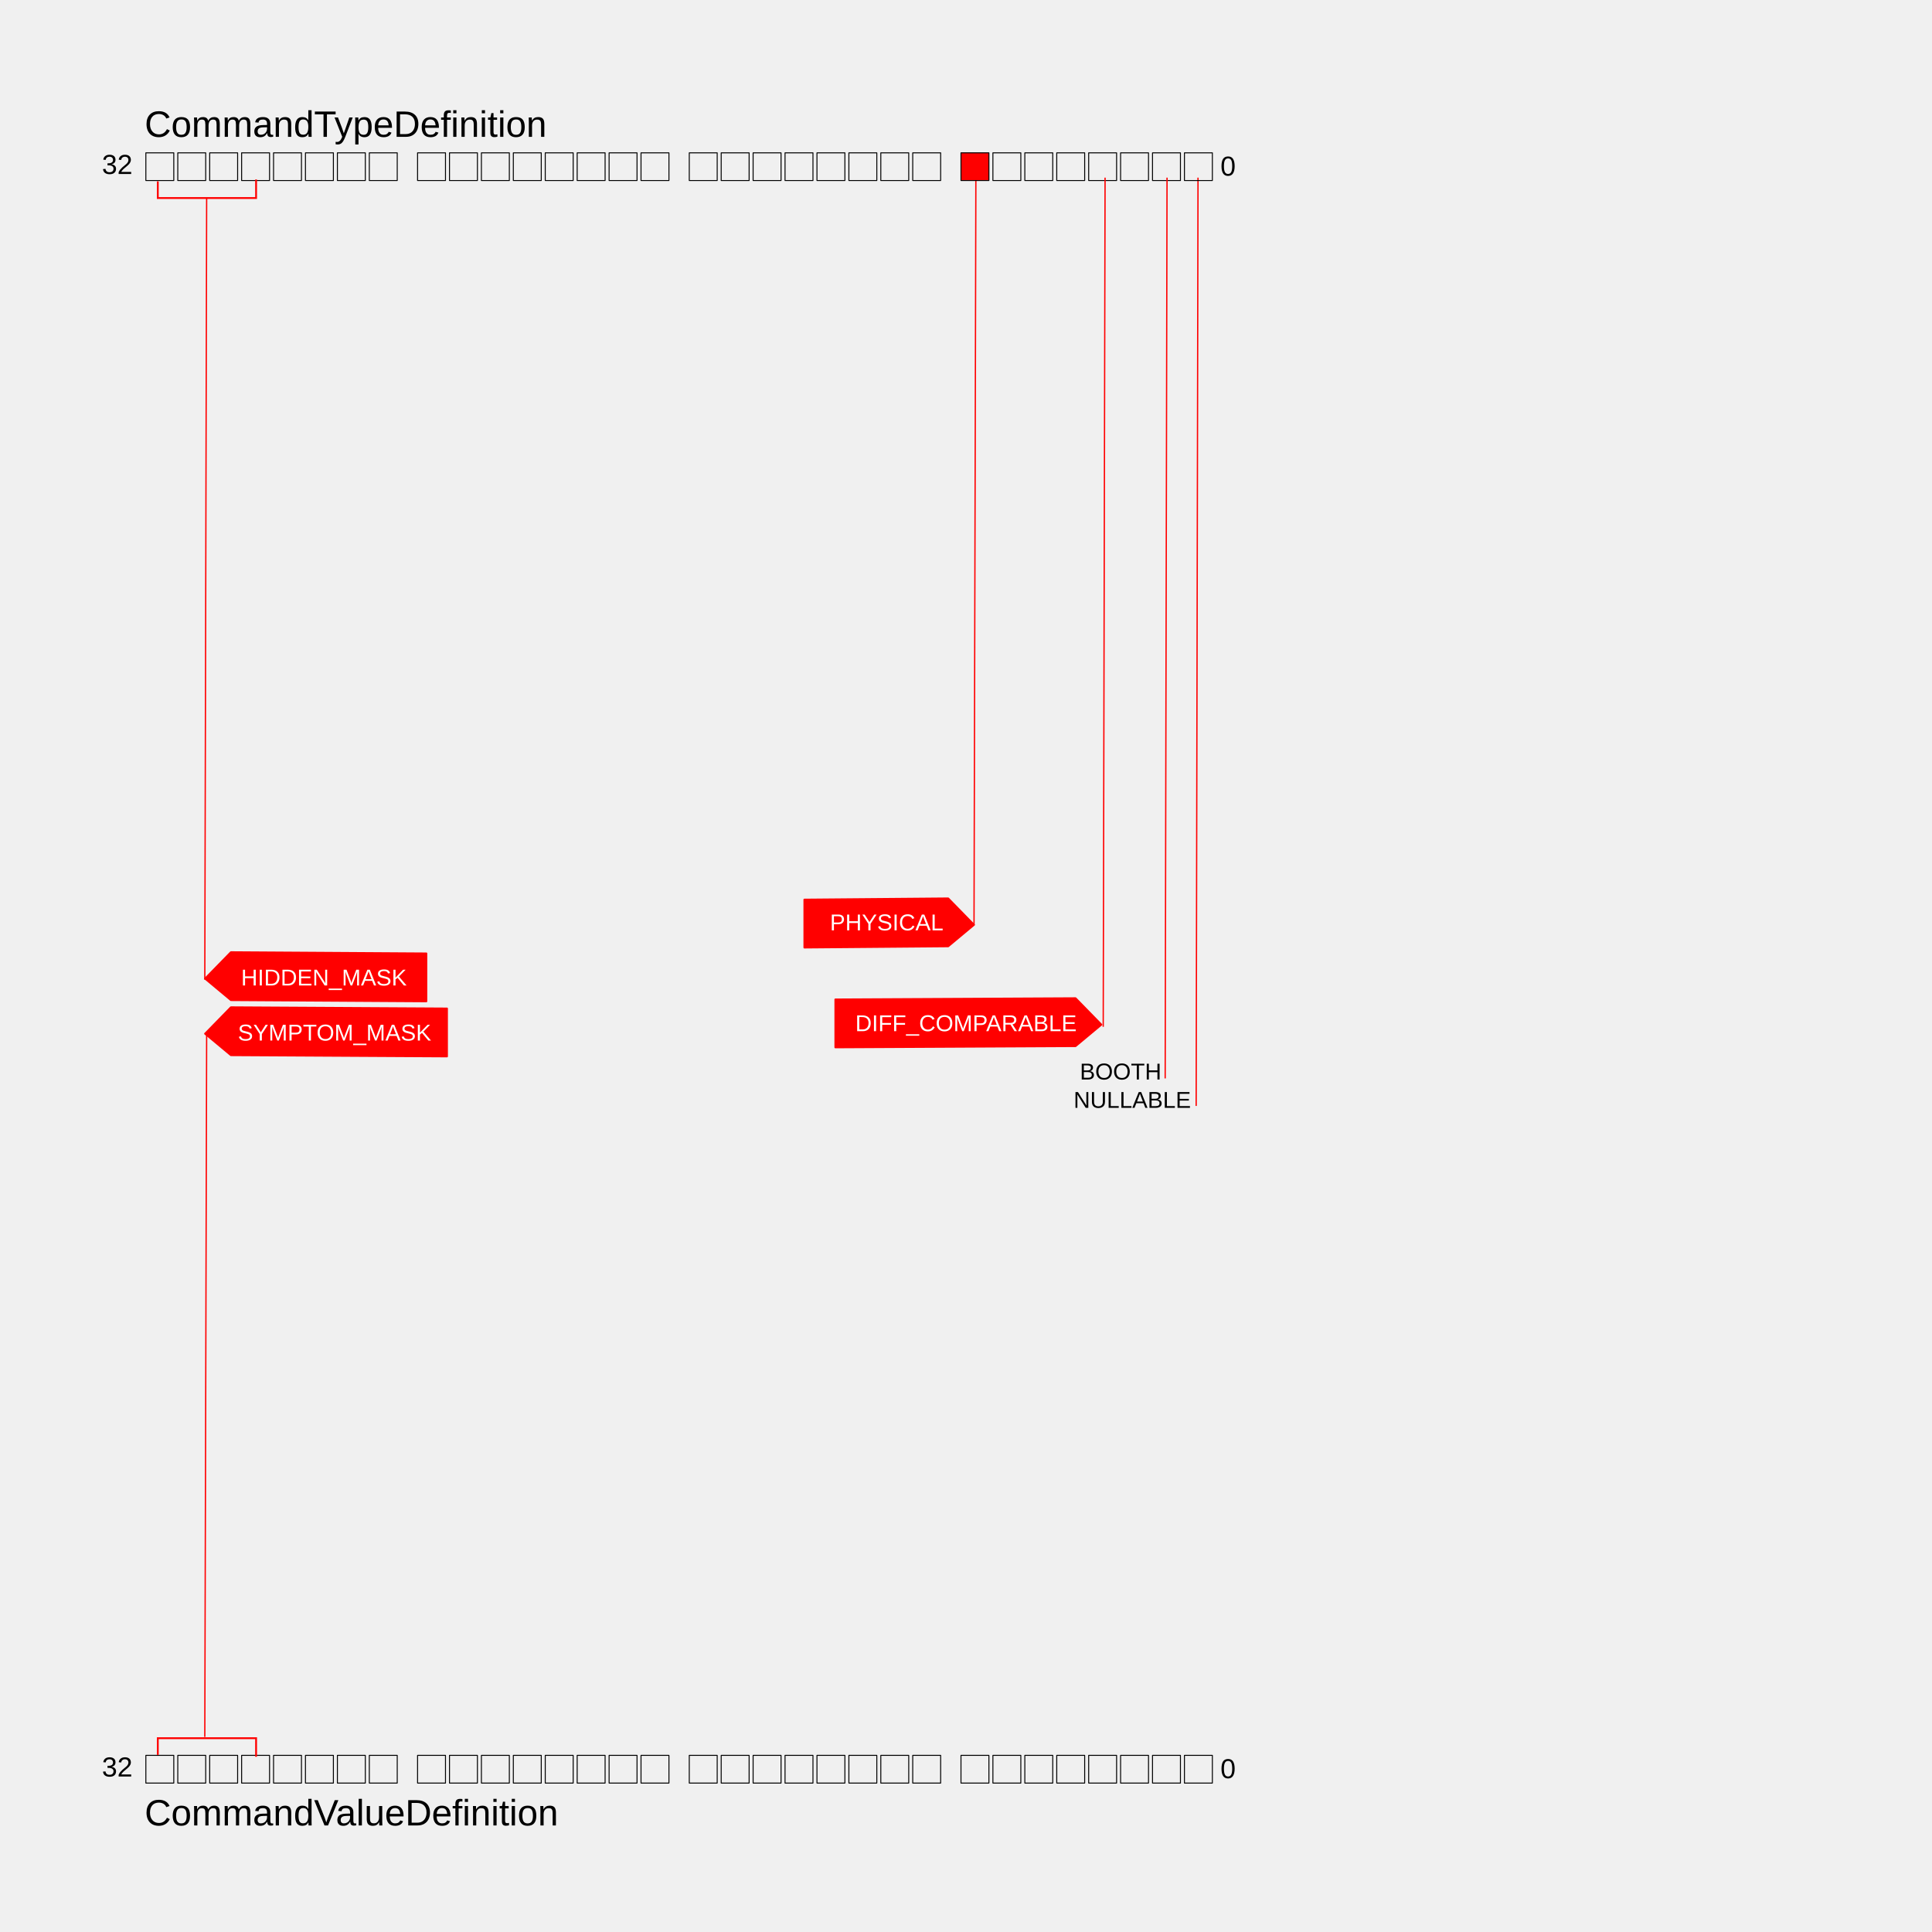
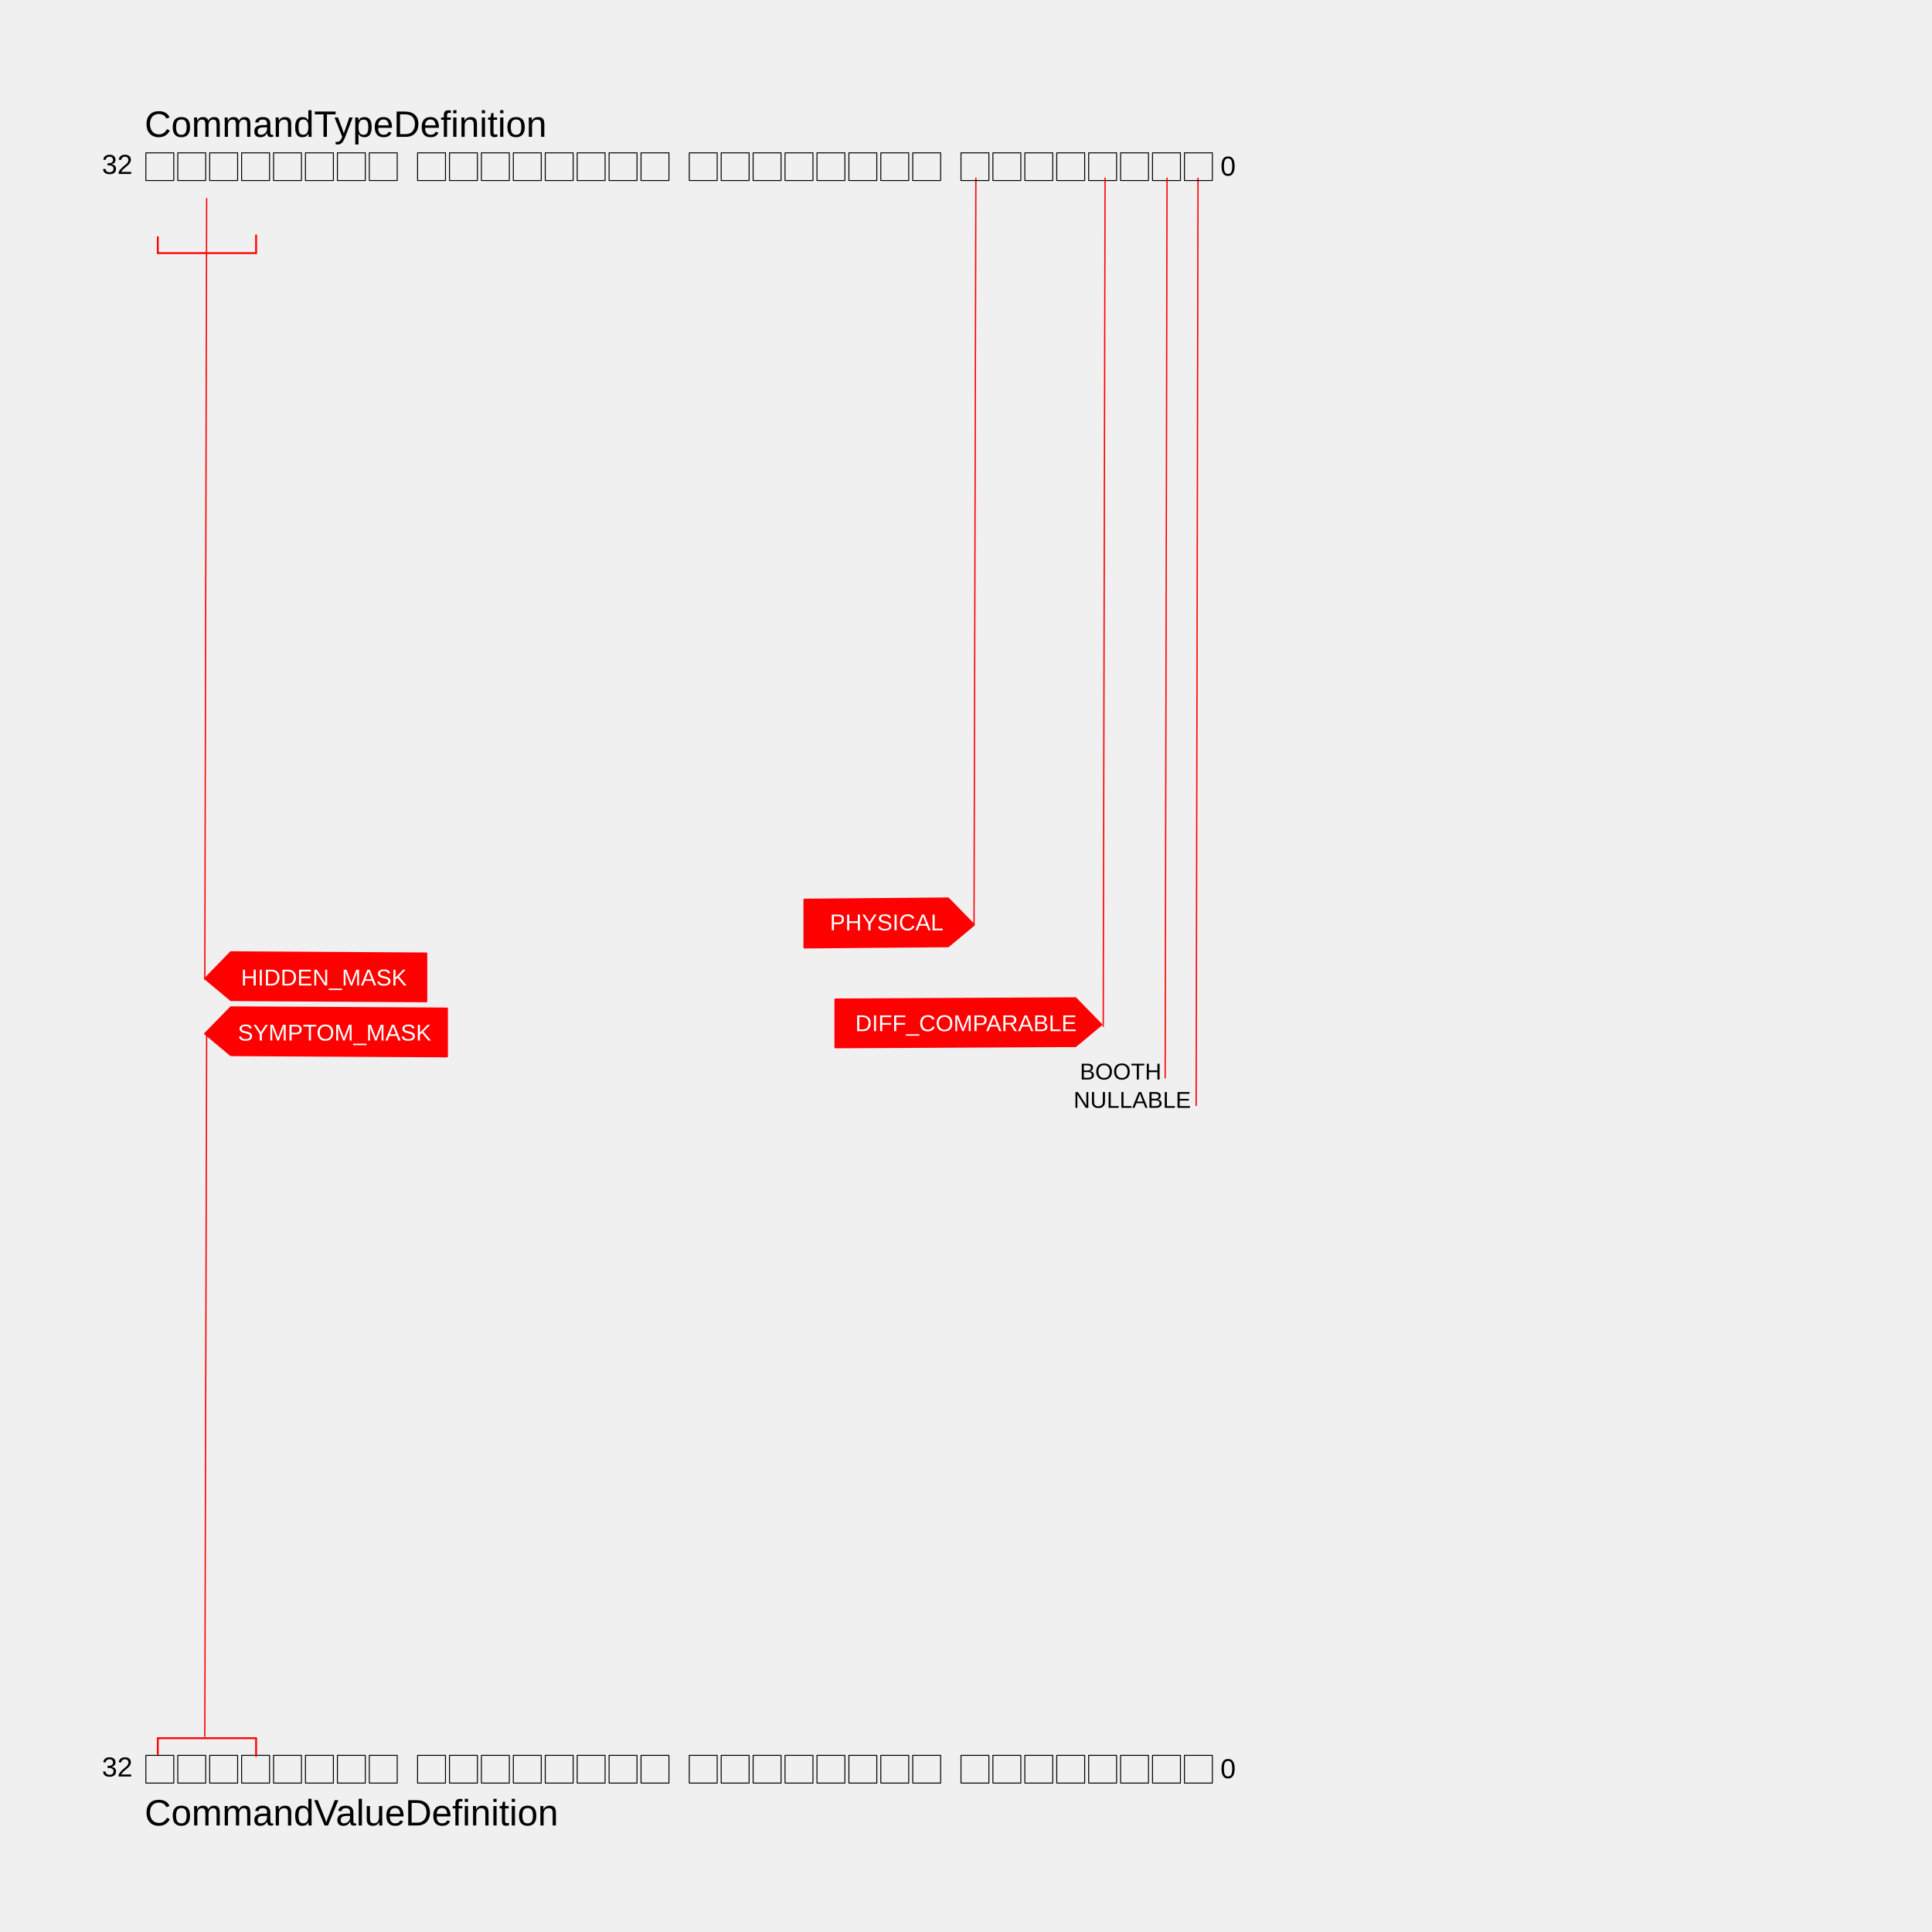
<svg xmlns="http://www.w3.org/2000/svg" width="297mm" height="297mm" viewBox="0 0 1052.362 1052.362" id="svg2" version="1.1">
  <defs id="defs4" />
  <g id="layer1">
    <path id="path8559" d="m 516.486,489.348 -78.348,0.67 v 26.116 l 78.348,-0.67 14.062,-11.719 z" style="opacity:1;fill:#ff0000;fill-opacity:1;stroke:#ff0000;stroke-width:0.999;stroke-linecap:round;stroke-linejoin:round;stroke-miterlimit:4;stroke-dasharray:none;stroke-dashoffset:0;stroke-opacity:1" />
    <path id="path4868" d="m 125.759,548.657 117.723,0.67 v 26.116 l -117.723,-0.67 -14.062,-11.719 z" style="opacity:1;fill:#ff0000;fill-opacity:1;stroke:#ff0000;stroke-width:0.999;stroke-linecap:round;stroke-linejoin:round;stroke-miterlimit:4;stroke-dasharray:none;stroke-dashoffset:0;stroke-opacity:1" />
    <path style="opacity:1;fill:#ff0000;fill-opacity:1;stroke:#ff0000;stroke-width:0.999;stroke-linecap:round;stroke-linejoin:round;stroke-miterlimit:4;stroke-dasharray:none;stroke-dashoffset:0;stroke-opacity:1" d="m 125.759,518.657 106.473,0.67 v 26.116 l -106.473,-0.67 -14.062,-11.719 z" id="rect4735" />
    <path style="fill:none;fill-rule:evenodd;stroke:#ff0000;stroke-width:0.7;stroke-linecap:butt;stroke-linejoin:miter;stroke-miterlimit:4;stroke-dasharray:none;stroke-opacity:1" d="M 652.559,96.758 651.548,602.408" id="path4226" />
    <text xml:space="preserve" style="font-style:normal;font-variant:normal;font-weight:normal;font-stretch:normal;font-size:12.5px;line-height:0%;font-family:Arial;-inkscape-font-specification:'Arial, Normal';font-variant-ligatures:normal;font-variant-caps:normal;font-variant-numeric:normal;font-feature-settings:normal;text-align:start;letter-spacing:0px;word-spacing:0px;writing-mode:lr-tb;text-anchor:start;fill:#000000;fill-opacity:1;stroke:none;stroke-width:1px;stroke-linecap:butt;stroke-linejoin:miter;stroke-opacity:1" x="584.787" y="603.436" id="text4228">
      <tspan id="tspan4230" x="584.787" y="603.436" style="font-style:normal;font-variant:normal;font-weight:normal;font-stretch:normal;font-size:12.5px;line-height:1.25;font-family:Arial;-inkscape-font-specification:'Arial, Normal';font-variant-ligatures:normal;font-variant-caps:normal;font-variant-numeric:normal;font-feature-settings:normal;text-align:start;writing-mode:lr-tb;text-anchor:start">NULLABLE</tspan>
    </text>
    <path id="path4232" d="M 531.559,96.758 530.548,503.746" style="fill:none;fill-rule:evenodd;stroke:#ff0000;stroke-width:0.7;stroke-linecap:butt;stroke-linejoin:miter;stroke-miterlimit:4;stroke-dasharray:none;stroke-opacity:1" />
    <text xml:space="preserve" style="font-style:normal;font-variant:normal;font-weight:normal;font-stretch:normal;font-size:12.5px;line-height:0%;font-family:Arial;-inkscape-font-specification:'Arial, Normal';font-variant-ligatures:normal;font-variant-caps:normal;font-variant-numeric:normal;font-feature-settings:normal;text-align:start;letter-spacing:0px;word-spacing:0px;writing-mode:lr-tb;text-anchor:start;fill:#000000;fill-opacity:1;stroke:none;stroke-width:1px;stroke-linecap:butt;stroke-linejoin:miter;stroke-opacity:1" x="588.192" y="587.996" id="text4234">
      <tspan id="tspan4236" x="588.192" y="587.996" style="font-style:normal;font-variant:normal;font-weight:normal;font-stretch:normal;font-size:12.5px;line-height:1.25;font-family:Arial;-inkscape-font-specification:'Arial, Normal';font-variant-ligatures:normal;font-variant-caps:normal;font-variant-numeric:normal;font-feature-settings:normal;text-align:start;writing-mode:lr-tb;text-anchor:start">BOOTH</tspan>
    </text>
    <path style="fill:none;fill-rule:evenodd;stroke:#ff0000;stroke-width:0.7;stroke-linecap:butt;stroke-linejoin:miter;stroke-miterlimit:4;stroke-dasharray:none;stroke-opacity:1" d="m 112.564,107.87 -1.011,425.737" id="path4238" />
    <g id="hc">
      <rect y="83.239" x="79.449" height="15.093" width="15.209" id="rect4136" style="opacity:1;fill:none;fill-opacity:1;stroke:#000000;stroke-width:0.526;stroke-linecap:round;stroke-linejoin:round;stroke-miterlimit:4;stroke-dasharray:none;stroke-dashoffset:0;stroke-opacity:1" />
      <rect style="opacity:1;fill:none;fill-opacity:1;stroke:#000000;stroke-width:0.526;stroke-linecap:round;stroke-linejoin:round;stroke-miterlimit:4;stroke-dasharray:none;stroke-dashoffset:0;stroke-opacity:1" id="rect4138" width="15.209" height="15.093" x="96.837" y="83.239" />
      <rect y="83.239" x="114.225" height="15.093" width="15.209" id="rect4140" style="opacity:1;fill:none;fill-opacity:1;stroke:#000000;stroke-width:0.526;stroke-linecap:round;stroke-linejoin:round;stroke-miterlimit:4;stroke-dasharray:none;stroke-dashoffset:0;stroke-opacity:1" />
      <rect style="opacity:1;fill:none;fill-opacity:1;stroke:#000000;stroke-width:0.526;stroke-linecap:round;stroke-linejoin:round;stroke-miterlimit:4;stroke-dasharray:none;stroke-dashoffset:0;stroke-opacity:1" id="rect4142" width="15.209" height="15.093" x="131.613" y="83.239" />
      <rect y="83.239" x="149.001" height="15.093" width="15.209" id="rect4144" style="opacity:1;fill:none;fill-opacity:1;stroke:#000000;stroke-width:0.526;stroke-linecap:round;stroke-linejoin:round;stroke-miterlimit:4;stroke-dasharray:none;stroke-dashoffset:0;stroke-opacity:1" />
      <rect style="opacity:1;fill:none;fill-opacity:1;stroke:#000000;stroke-width:0.526;stroke-linecap:round;stroke-linejoin:round;stroke-miterlimit:4;stroke-dasharray:none;stroke-dashoffset:0;stroke-opacity:1" id="rect4146" width="15.209" height="15.093" x="166.389" y="83.239" />
      <rect y="83.239" x="183.777" height="15.093" width="15.209" id="rect4148" style="opacity:1;fill:none;fill-opacity:1;stroke:#000000;stroke-width:0.526;stroke-linecap:round;stroke-linejoin:round;stroke-miterlimit:4;stroke-dasharray:none;stroke-dashoffset:0;stroke-opacity:1" />
      <rect style="opacity:1;fill:none;fill-opacity:1;stroke:#000000;stroke-width:0.526;stroke-linecap:round;stroke-linejoin:round;stroke-miterlimit:4;stroke-dasharray:none;stroke-dashoffset:0;stroke-opacity:1" id="rect4150" width="15.209" height="15.093" x="201.165" y="83.239" />
      <rect style="opacity:1;fill:none;fill-opacity:1;stroke:#000000;stroke-width:0.526;stroke-linecap:round;stroke-linejoin:round;stroke-miterlimit:4;stroke-dasharray:none;stroke-dashoffset:0;stroke-opacity:1" id="rect4156" width="15.209" height="15.093" x="227.449" y="83.239" />
      <rect y="83.239" x="244.837" height="15.093" width="15.209" id="rect4158" style="opacity:1;fill:none;fill-opacity:1;stroke:#000000;stroke-width:0.526;stroke-linecap:round;stroke-linejoin:round;stroke-miterlimit:4;stroke-dasharray:none;stroke-dashoffset:0;stroke-opacity:1" />
      <rect style="opacity:1;fill:none;fill-opacity:1;stroke:#000000;stroke-width:0.526;stroke-linecap:round;stroke-linejoin:round;stroke-miterlimit:4;stroke-dasharray:none;stroke-dashoffset:0;stroke-opacity:1" id="rect4160" width="15.209" height="15.093" x="262.225" y="83.239" />
      <rect y="83.239" x="279.613" height="15.093" width="15.209" id="rect4162" style="opacity:1;fill:none;fill-opacity:1;stroke:#000000;stroke-width:0.526;stroke-linecap:round;stroke-linejoin:round;stroke-miterlimit:4;stroke-dasharray:none;stroke-dashoffset:0;stroke-opacity:1" />
      <rect style="opacity:1;fill:none;fill-opacity:1;stroke:#000000;stroke-width:0.526;stroke-linecap:round;stroke-linejoin:round;stroke-miterlimit:4;stroke-dasharray:none;stroke-dashoffset:0;stroke-opacity:1" id="rect4164" width="15.209" height="15.093" x="297.001" y="83.239" />
      <rect y="83.239" x="314.389" height="15.093" width="15.209" id="rect4166" style="opacity:1;fill:none;fill-opacity:1;stroke:#000000;stroke-width:0.526;stroke-linecap:round;stroke-linejoin:round;stroke-miterlimit:4;stroke-dasharray:none;stroke-dashoffset:0;stroke-opacity:1" />
      <rect style="opacity:1;fill:none;fill-opacity:1;stroke:#000000;stroke-width:0.526;stroke-linecap:round;stroke-linejoin:round;stroke-miterlimit:4;stroke-dasharray:none;stroke-dashoffset:0;stroke-opacity:1" id="rect4168" width="15.209" height="15.093" x="331.777" y="83.239" />
      <rect y="83.239" x="349.165" height="15.093" width="15.209" id="rect4170" style="opacity:1;fill:none;fill-opacity:1;stroke:#000000;stroke-width:0.526;stroke-linecap:round;stroke-linejoin:round;stroke-miterlimit:4;stroke-dasharray:none;stroke-dashoffset:0;stroke-opacity:1" />
      <rect y="83.239" x="375.449" height="15.093" width="15.209" id="rect4172" style="opacity:1;fill:none;fill-opacity:1;stroke:#000000;stroke-width:0.526;stroke-linecap:round;stroke-linejoin:round;stroke-miterlimit:4;stroke-dasharray:none;stroke-dashoffset:0;stroke-opacity:1" />
      <rect style="opacity:1;fill:none;fill-opacity:1;stroke:#000000;stroke-width:0.526;stroke-linecap:round;stroke-linejoin:round;stroke-miterlimit:4;stroke-dasharray:none;stroke-dashoffset:0;stroke-opacity:1" id="rect4174" width="15.209" height="15.093" x="392.837" y="83.239" />
      <rect y="83.239" x="410.225" height="15.093" width="15.209" id="rect4176" style="opacity:1;fill:none;fill-opacity:1;stroke:#000000;stroke-width:0.526;stroke-linecap:round;stroke-linejoin:round;stroke-miterlimit:4;stroke-dasharray:none;stroke-dashoffset:0;stroke-opacity:1" />
      <rect style="opacity:1;fill:none;fill-opacity:1;stroke:#000000;stroke-width:0.526;stroke-linecap:round;stroke-linejoin:round;stroke-miterlimit:4;stroke-dasharray:none;stroke-dashoffset:0;stroke-opacity:1" id="rect4178" width="15.209" height="15.093" x="427.613" y="83.239" />
      <rect y="83.239" x="445.001" height="15.093" width="15.209" id="rect4180" style="opacity:1;fill:none;fill-opacity:1;stroke:#000000;stroke-width:0.526;stroke-linecap:round;stroke-linejoin:round;stroke-miterlimit:4;stroke-dasharray:none;stroke-dashoffset:0;stroke-opacity:1" />
      <rect style="opacity:1;fill:none;fill-opacity:1;stroke:#000000;stroke-width:0.526;stroke-linecap:round;stroke-linejoin:round;stroke-miterlimit:4;stroke-dasharray:none;stroke-dashoffset:0;stroke-opacity:1" id="rect4182" width="15.209" height="15.093" x="462.389" y="83.239" />
      <rect y="83.239" x="479.777" height="15.093" width="15.209" id="rect4184" style="opacity:1;fill:none;fill-opacity:1;stroke:#000000;stroke-width:0.526;stroke-linecap:round;stroke-linejoin:round;stroke-miterlimit:4;stroke-dasharray:none;stroke-dashoffset:0;stroke-opacity:1" />
      <rect style="opacity:1;fill:none;fill-opacity:1;stroke:#000000;stroke-width:0.526;stroke-linecap:round;stroke-linejoin:round;stroke-miterlimit:4;stroke-dasharray:none;stroke-dashoffset:0;stroke-opacity:1" id="rect4186" width="15.209" height="15.093" x="497.165" y="83.239" />
-       <rect style="opacity:1;fill:#fe0000;fill-opacity:1;stroke:#000000;stroke-width:0.526;stroke-linecap:round;stroke-linejoin:round;stroke-miterlimit:4;stroke-dasharray:none;stroke-dashoffset:0;stroke-opacity:1" id="rect4188" width="15.209" height="15.093" x="523.449" y="83.239" />
+       <rect style="opacity:1;fill:none;fill-opacity:1;stroke:#000000;stroke-width:0.526;stroke-linecap:round;stroke-linejoin:round;stroke-miterlimit:4;stroke-dasharray:none;stroke-dashoffset:0;stroke-opacity:1" id="rect4188" width="15.209" height="15.093" x="523.449" y="83.239" />
      <rect y="83.239" x="540.837" height="15.093" width="15.209" id="rect4190" style="opacity:1;fill:none;fill-opacity:1;stroke:#000000;stroke-width:0.526;stroke-linecap:round;stroke-linejoin:round;stroke-miterlimit:4;stroke-dasharray:none;stroke-dashoffset:0;stroke-opacity:1" />
      <rect style="opacity:1;fill:none;fill-opacity:1;stroke:#000000;stroke-width:0.526;stroke-linecap:round;stroke-linejoin:round;stroke-miterlimit:4;stroke-dasharray:none;stroke-dashoffset:0;stroke-opacity:1" id="rect4192" width="15.209" height="15.093" x="558.225" y="83.239" />
      <rect y="83.239" x="575.613" height="15.093" width="15.209" id="rect4194" style="opacity:1;fill:none;fill-opacity:1;stroke:#000000;stroke-width:0.526;stroke-linecap:round;stroke-linejoin:round;stroke-miterlimit:4;stroke-dasharray:none;stroke-dashoffset:0;stroke-opacity:1" />
      <rect style="opacity:1;fill:none;fill-opacity:1;stroke:#000000;stroke-width:0.526;stroke-linecap:round;stroke-linejoin:round;stroke-miterlimit:4;stroke-dasharray:none;stroke-dashoffset:0;stroke-opacity:1" id="rect4196" width="15.209" height="15.093" x="593.001" y="83.239" />
      <rect y="83.239" x="610.389" height="15.093" width="15.209" id="rect4198" style="opacity:1;fill:none;fill-opacity:1;stroke:#000000;stroke-width:0.526;stroke-linecap:round;stroke-linejoin:round;stroke-miterlimit:4;stroke-dasharray:none;stroke-dashoffset:0;stroke-opacity:1" />
      <rect style="opacity:1;fill:none;fill-opacity:1;stroke:#000000;stroke-width:0.526;stroke-linecap:round;stroke-linejoin:round;stroke-miterlimit:4;stroke-dasharray:none;stroke-dashoffset:0;stroke-opacity:1" id="rect4200" width="15.209" height="15.093" x="627.777" y="83.239" />
      <rect y="83.239" x="645.165" height="15.093" width="15.209" id="rect4202" style="opacity:1;fill:none;fill-opacity:1;stroke:#000000;stroke-width:0.526;stroke-linecap:round;stroke-linejoin:round;stroke-miterlimit:4;stroke-dasharray:none;stroke-dashoffset:0;stroke-opacity:1" />
      <text id="text4204" y="55.342" x="51.518" style="font-style:normal;font-variant:normal;font-weight:normal;font-stretch:normal;line-height:0%;font-family:Signotek;-inkscape-font-specification:Signotek;text-align:start;letter-spacing:0px;word-spacing:0px;writing-mode:lr-tb;text-anchor:start;fill:#000000;fill-opacity:1;stroke:none;stroke-width:1px;stroke-linecap:butt;stroke-linejoin:miter;stroke-opacity:1" xml:space="preserve">
        <tspan style="font-size:40px;line-height:1.25" y="55.342" x="51.518" id="tspan4206"> </tspan>
      </text>
      <text id="text4208" y="62.413" x="189.909" style="font-style:normal;font-variant:normal;font-weight:normal;font-stretch:normal;line-height:0%;font-family:sans-serif;-inkscape-font-specification:'sans-serif, Normal';text-align:start;letter-spacing:0px;word-spacing:0px;writing-mode:lr-tb;text-anchor:start;fill:#000000;fill-opacity:1;stroke:none;stroke-width:1px;stroke-linecap:butt;stroke-linejoin:miter;stroke-opacity:1" xml:space="preserve">
        <tspan style="font-size:40px;line-height:1.25" y="62.413" x="189.909" id="tspan4212"> </tspan>
      </text>
      <text id="text4214" y="74.535" x="78.792" style="font-style:normal;font-variant:normal;font-weight:normal;font-stretch:normal;line-height:0%;font-family:Arial;-inkscape-font-specification:'Arial, Normal';text-align:start;letter-spacing:0px;word-spacing:0px;writing-mode:lr-tb;text-anchor:start;fill:#000000;fill-opacity:1;stroke:none;stroke-width:1px;stroke-linecap:butt;stroke-linejoin:miter;stroke-opacity:1" xml:space="preserve">
        <tspan style="font-size:20px;line-height:1.25" y="74.535" x="78.792" id="tspan4216">CommandTypeDefinition</tspan>
      </text>
      <text id="text4218" y="95.687" x="664.762" style="font-style:normal;font-variant:normal;font-weight:normal;font-stretch:normal;line-height:0%;font-family:Arial;-inkscape-font-specification:'Arial, Normal';text-align:start;letter-spacing:0px;word-spacing:0px;writing-mode:lr-tb;text-anchor:start;fill:#000000;fill-opacity:1;stroke:none;stroke-width:1px;stroke-linecap:butt;stroke-linejoin:miter;stroke-opacity:1" xml:space="preserve">
        <tspan style="font-size:15px;line-height:1.25" y="95.687" x="664.762" id="tspan4220">0</tspan>
      </text>
      <text id="text4222" y="94.758" x="55.518" style="font-style:normal;font-variant:normal;font-weight:normal;font-stretch:normal;line-height:0%;font-family:Arial;-inkscape-font-specification:'Arial, Normal';text-align:start;letter-spacing:0px;word-spacing:0px;writing-mode:lr-tb;text-anchor:start;fill:#000000;fill-opacity:1;stroke:none;stroke-width:1px;stroke-linecap:butt;stroke-linejoin:miter;stroke-opacity:1" xml:space="preserve">
        <tspan style="font-size:15px;line-height:1.25" y="94.758" x="55.518" id="tspan4224">32</tspan>
      </text>
-       <path id="path4242" d="M 139.493,97.768 V 107.87 H 85.955 v -9.091" style="fill:none;fill-rule:evenodd;stroke:#ff0000;stroke-width:0.999;stroke-linecap:butt;stroke-linejoin:miter;stroke-miterlimit:4;stroke-dasharray:none;stroke-opacity:1" />
    </g>
+     <path style="fill:none;fill-rule:evenodd;stroke:#ff0000;stroke-width:0.999;stroke-linecap:butt;stroke-linejoin:miter;stroke-miterlimit:4;stroke-dasharray:none;stroke-opacity:1" d="m 139.493,127.768 v 10.102 H 85.955 v -9.091" id="path4242" />
    <text xml:space="preserve" style="font-style:normal;font-variant:normal;font-weight:normal;font-stretch:normal;font-size:12.5px;line-height:125%;font-family:Arial;-inkscape-font-specification:'Arial, Normal';font-variant-ligatures:normal;font-variant-caps:normal;font-variant-numeric:normal;font-feature-settings:normal;text-align:start;letter-spacing:0px;word-spacing:0px;writing-mode:lr-tb;text-anchor:start;fill:#fffff8;fill-opacity:1;stroke:none;stroke-width:0.938px;stroke-linecap:butt;stroke-linejoin:miter;stroke-opacity:1" x="131.298" y="536.789" id="text4561">
      <tspan id="tspan4559" x="131.298" y="536.789" style="font-style:normal;font-variant:normal;font-weight:normal;font-stretch:normal;font-size:12.5px;font-family:Arial;-inkscape-font-specification:'Arial, Normal';font-variant-ligatures:normal;font-variant-caps:normal;font-variant-numeric:normal;font-feature-settings:normal;text-align:start;writing-mode:lr-tb;text-anchor:start;fill:#fffff8;fill-opacity:1;stroke-width:0.938px">HIDDEN_MASK </tspan>
    </text>
    <text xml:space="preserve" style="font-style:normal;font-variant:normal;font-weight:normal;font-stretch:normal;font-size:12.5px;line-height:125%;font-family:Arial;-inkscape-font-specification:'Arial, Normal';font-variant-ligatures:normal;font-variant-caps:normal;font-variant-numeric:normal;font-feature-settings:normal;text-align:start;letter-spacing:0px;word-spacing:0px;writing-mode:lr-tb;text-anchor:start;fill:#ffffff;fill-opacity:1;stroke:none;stroke-width:0.938px;stroke-linecap:butt;stroke-linejoin:miter;stroke-opacity:1;" x="452.058" y="506.755" id="text4583">
      <tspan id="tspan4581" x="452.058" y="506.755" style="font-style:normal;font-variant:normal;font-weight:normal;font-stretch:normal;font-size:12.5px;font-family:Arial;-inkscape-font-specification:'Arial, Normal';font-variant-ligatures:normal;font-variant-caps:normal;font-variant-numeric:normal;font-feature-settings:normal;text-align:start;writing-mode:lr-tb;text-anchor:start;stroke-width:0.938px;fill:#ffffff;fill-opacity:1;">PHYSICAL</tspan>
    </text>
    <path id="path4585" d="M 635.684,96.758 634.673,587.408" style="fill:none;fill-rule:evenodd;stroke:#ff0000;stroke-width:0.7;stroke-linecap:butt;stroke-linejoin:miter;stroke-miterlimit:4;stroke-dasharray:none;stroke-opacity:1" />
    <path style="fill:none;fill-rule:evenodd;stroke:#ff0000;stroke-width:0.7;stroke-linecap:butt;stroke-linejoin:miter;stroke-miterlimit:4;stroke-dasharray:none;stroke-opacity:1" d="M 601.934,96.758 600.923,559.283" id="path4587" />
    <rect y="956.147" x="79.449" height="15.093" width="15.209" id="rect4641" style="opacity:1;fill:none;fill-opacity:1;stroke:#000000;stroke-width:0.526;stroke-linecap:round;stroke-linejoin:round;stroke-miterlimit:4;stroke-dasharray:none;stroke-dashoffset:0;stroke-opacity:1" />
    <rect style="opacity:1;fill:none;fill-opacity:1;stroke:#000000;stroke-width:0.526;stroke-linecap:round;stroke-linejoin:round;stroke-miterlimit:4;stroke-dasharray:none;stroke-dashoffset:0;stroke-opacity:1" id="rect4643" width="15.209" height="15.093" x="96.837" y="956.147" />
    <rect y="956.147" x="114.225" height="15.093" width="15.209" id="rect4645" style="opacity:1;fill:none;fill-opacity:1;stroke:#000000;stroke-width:0.526;stroke-linecap:round;stroke-linejoin:round;stroke-miterlimit:4;stroke-dasharray:none;stroke-dashoffset:0;stroke-opacity:1" />
    <rect style="opacity:1;fill:none;fill-opacity:1;stroke:#000000;stroke-width:0.526;stroke-linecap:round;stroke-linejoin:round;stroke-miterlimit:4;stroke-dasharray:none;stroke-dashoffset:0;stroke-opacity:1" id="rect4647" width="15.209" height="15.093" x="131.613" y="956.147" />
    <rect y="956.147" x="149.001" height="15.093" width="15.209" id="rect4649" style="opacity:1;fill:none;fill-opacity:1;stroke:#000000;stroke-width:0.526;stroke-linecap:round;stroke-linejoin:round;stroke-miterlimit:4;stroke-dasharray:none;stroke-dashoffset:0;stroke-opacity:1" />
    <rect style="opacity:1;fill:none;fill-opacity:1;stroke:#000000;stroke-width:0.526;stroke-linecap:round;stroke-linejoin:round;stroke-miterlimit:4;stroke-dasharray:none;stroke-dashoffset:0;stroke-opacity:1" id="rect4651" width="15.209" height="15.093" x="166.389" y="956.147" />
    <rect y="956.147" x="183.777" height="15.093" width="15.209" id="rect4653" style="opacity:1;fill:none;fill-opacity:1;stroke:#000000;stroke-width:0.526;stroke-linecap:round;stroke-linejoin:round;stroke-miterlimit:4;stroke-dasharray:none;stroke-dashoffset:0;stroke-opacity:1" />
    <rect style="opacity:1;fill:none;fill-opacity:1;stroke:#000000;stroke-width:0.526;stroke-linecap:round;stroke-linejoin:round;stroke-miterlimit:4;stroke-dasharray:none;stroke-dashoffset:0;stroke-opacity:1" id="rect4655" width="15.209" height="15.093" x="201.165" y="956.147" />
    <rect style="opacity:1;fill:none;fill-opacity:1;stroke:#000000;stroke-width:0.526;stroke-linecap:round;stroke-linejoin:round;stroke-miterlimit:4;stroke-dasharray:none;stroke-dashoffset:0;stroke-opacity:1" id="rect4657" width="15.209" height="15.093" x="227.449" y="956.147" />
    <rect y="956.147" x="244.837" height="15.093" width="15.209" id="rect4659" style="opacity:1;fill:none;fill-opacity:1;stroke:#000000;stroke-width:0.526;stroke-linecap:round;stroke-linejoin:round;stroke-miterlimit:4;stroke-dasharray:none;stroke-dashoffset:0;stroke-opacity:1" />
    <rect style="opacity:1;fill:none;fill-opacity:1;stroke:#000000;stroke-width:0.526;stroke-linecap:round;stroke-linejoin:round;stroke-miterlimit:4;stroke-dasharray:none;stroke-dashoffset:0;stroke-opacity:1" id="rect4661" width="15.209" height="15.093" x="262.225" y="956.147" />
    <rect y="956.147" x="279.613" height="15.093" width="15.209" id="rect4663" style="opacity:1;fill:none;fill-opacity:1;stroke:#000000;stroke-width:0.526;stroke-linecap:round;stroke-linejoin:round;stroke-miterlimit:4;stroke-dasharray:none;stroke-dashoffset:0;stroke-opacity:1" />
    <rect style="opacity:1;fill:none;fill-opacity:1;stroke:#000000;stroke-width:0.526;stroke-linecap:round;stroke-linejoin:round;stroke-miterlimit:4;stroke-dasharray:none;stroke-dashoffset:0;stroke-opacity:1" id="rect4665" width="15.209" height="15.093" x="297.001" y="956.147" />
    <rect y="956.147" x="314.389" height="15.093" width="15.209" id="rect4667" style="opacity:1;fill:none;fill-opacity:1;stroke:#000000;stroke-width:0.526;stroke-linecap:round;stroke-linejoin:round;stroke-miterlimit:4;stroke-dasharray:none;stroke-dashoffset:0;stroke-opacity:1" />
    <rect style="opacity:1;fill:none;fill-opacity:1;stroke:#000000;stroke-width:0.526;stroke-linecap:round;stroke-linejoin:round;stroke-miterlimit:4;stroke-dasharray:none;stroke-dashoffset:0;stroke-opacity:1" id="rect4669" width="15.209" height="15.093" x="331.777" y="956.147" />
    <rect y="956.147" x="349.165" height="15.093" width="15.209" id="rect4671" style="opacity:1;fill:none;fill-opacity:1;stroke:#000000;stroke-width:0.526;stroke-linecap:round;stroke-linejoin:round;stroke-miterlimit:4;stroke-dasharray:none;stroke-dashoffset:0;stroke-opacity:1" />
    <rect y="956.147" x="375.449" height="15.093" width="15.209" id="rect4673" style="opacity:1;fill:none;fill-opacity:1;stroke:#000000;stroke-width:0.526;stroke-linecap:round;stroke-linejoin:round;stroke-miterlimit:4;stroke-dasharray:none;stroke-dashoffset:0;stroke-opacity:1" />
    <rect style="opacity:1;fill:none;fill-opacity:1;stroke:#000000;stroke-width:0.526;stroke-linecap:round;stroke-linejoin:round;stroke-miterlimit:4;stroke-dasharray:none;stroke-dashoffset:0;stroke-opacity:1" id="rect4675" width="15.209" height="15.093" x="392.837" y="956.147" />
    <rect y="956.147" x="410.225" height="15.093" width="15.209" id="rect4677" style="opacity:1;fill:none;fill-opacity:1;stroke:#000000;stroke-width:0.526;stroke-linecap:round;stroke-linejoin:round;stroke-miterlimit:4;stroke-dasharray:none;stroke-dashoffset:0;stroke-opacity:1" />
    <rect style="opacity:1;fill:none;fill-opacity:1;stroke:#000000;stroke-width:0.526;stroke-linecap:round;stroke-linejoin:round;stroke-miterlimit:4;stroke-dasharray:none;stroke-dashoffset:0;stroke-opacity:1" id="rect4679" width="15.209" height="15.093" x="427.613" y="956.147" />
    <rect y="956.147" x="445.001" height="15.093" width="15.209" id="rect4681" style="opacity:1;fill:none;fill-opacity:1;stroke:#000000;stroke-width:0.526;stroke-linecap:round;stroke-linejoin:round;stroke-miterlimit:4;stroke-dasharray:none;stroke-dashoffset:0;stroke-opacity:1" />
    <rect style="opacity:1;fill:none;fill-opacity:1;stroke:#000000;stroke-width:0.526;stroke-linecap:round;stroke-linejoin:round;stroke-miterlimit:4;stroke-dasharray:none;stroke-dashoffset:0;stroke-opacity:1" id="rect4683" width="15.209" height="15.093" x="462.389" y="956.147" />
    <rect y="956.147" x="479.777" height="15.093" width="15.209" id="rect4685" style="opacity:1;fill:none;fill-opacity:1;stroke:#000000;stroke-width:0.526;stroke-linecap:round;stroke-linejoin:round;stroke-miterlimit:4;stroke-dasharray:none;stroke-dashoffset:0;stroke-opacity:1" />
    <rect style="opacity:1;fill:none;fill-opacity:1;stroke:#000000;stroke-width:0.526;stroke-linecap:round;stroke-linejoin:round;stroke-miterlimit:4;stroke-dasharray:none;stroke-dashoffset:0;stroke-opacity:1" id="rect4687" width="15.209" height="15.093" x="497.165" y="956.147" />
    <rect style="opacity:1;fill:none;fill-opacity:1;stroke:#000000;stroke-width:0.526;stroke-linecap:round;stroke-linejoin:round;stroke-miterlimit:4;stroke-dasharray:none;stroke-dashoffset:0;stroke-opacity:1" id="rect4689" width="15.209" height="15.093" x="523.449" y="956.147" />
    <rect y="956.147" x="540.837" height="15.093" width="15.209" id="rect4691" style="opacity:1;fill:none;fill-opacity:1;stroke:#000000;stroke-width:0.526;stroke-linecap:round;stroke-linejoin:round;stroke-miterlimit:4;stroke-dasharray:none;stroke-dashoffset:0;stroke-opacity:1" />
    <rect style="opacity:1;fill:none;fill-opacity:1;stroke:#000000;stroke-width:0.526;stroke-linecap:round;stroke-linejoin:round;stroke-miterlimit:4;stroke-dasharray:none;stroke-dashoffset:0;stroke-opacity:1" id="rect4693" width="15.209" height="15.093" x="558.225" y="956.147" />
    <rect y="956.147" x="575.613" height="15.093" width="15.209" id="rect4695" style="opacity:1;fill:none;fill-opacity:1;stroke:#000000;stroke-width:0.526;stroke-linecap:round;stroke-linejoin:round;stroke-miterlimit:4;stroke-dasharray:none;stroke-dashoffset:0;stroke-opacity:1" />
    <rect style="opacity:1;fill:none;fill-opacity:1;stroke:#000000;stroke-width:0.526;stroke-linecap:round;stroke-linejoin:round;stroke-miterlimit:4;stroke-dasharray:none;stroke-dashoffset:0;stroke-opacity:1" id="rect4697" width="15.209" height="15.093" x="593.001" y="956.147" />
    <rect y="956.147" x="610.389" height="15.093" width="15.209" id="rect4699" style="opacity:1;fill:none;fill-opacity:1;stroke:#000000;stroke-width:0.526;stroke-linecap:round;stroke-linejoin:round;stroke-miterlimit:4;stroke-dasharray:none;stroke-dashoffset:0;stroke-opacity:1" />
    <rect style="opacity:1;fill:none;fill-opacity:1;stroke:#000000;stroke-width:0.526;stroke-linecap:round;stroke-linejoin:round;stroke-miterlimit:4;stroke-dasharray:none;stroke-dashoffset:0;stroke-opacity:1" id="rect4701" width="15.209" height="15.093" x="627.777" y="956.147" />
    <rect y="956.147" x="645.165" height="15.093" width="15.209" id="rect4703" style="opacity:1;fill:none;fill-opacity:1;stroke:#000000;stroke-width:0.526;stroke-linecap:round;stroke-linejoin:round;stroke-miterlimit:4;stroke-dasharray:none;stroke-dashoffset:0;stroke-opacity:1" />
    <text id="text4707" y="928.249" x="51.518" style="font-style:normal;font-variant:normal;font-weight:normal;font-stretch:normal;line-height:0%;font-family:Signotek;-inkscape-font-specification:Signotek;text-align:start;letter-spacing:0px;word-spacing:0px;writing-mode:lr-tb;text-anchor:start;fill:#000000;fill-opacity:1;stroke:none;stroke-width:1px;stroke-linecap:butt;stroke-linejoin:miter;stroke-opacity:1" xml:space="preserve">
      <tspan style="font-size:40px;line-height:1.25" y="928.249" x="51.518" id="tspan4705"> </tspan>
    </text>
    <text id="text4711" y="935.321" x="189.909" style="font-style:normal;font-variant:normal;font-weight:normal;font-stretch:normal;line-height:0%;font-family:sans-serif;-inkscape-font-specification:'sans-serif, Normal';text-align:start;letter-spacing:0px;word-spacing:0px;writing-mode:lr-tb;text-anchor:start;fill:#000000;fill-opacity:1;stroke:none;stroke-width:1px;stroke-linecap:butt;stroke-linejoin:miter;stroke-opacity:1" xml:space="preserve">
      <tspan style="font-size:40px;line-height:1.25" y="935.321" x="189.909" id="tspan4709"> </tspan>
    </text>
    <text id="text4715" y="994.317" x="78.792" style="font-style:normal;font-variant:normal;font-weight:normal;font-stretch:normal;line-height:0%;font-family:Arial;-inkscape-font-specification:'Arial, Normal';text-align:start;letter-spacing:0px;word-spacing:0px;writing-mode:lr-tb;text-anchor:start;fill:#000000;fill-opacity:1;stroke:none;stroke-width:1px;stroke-linecap:butt;stroke-linejoin:miter;stroke-opacity:1" xml:space="preserve">
      <tspan style="font-size:20px;line-height:1.25" y="994.317" x="78.792" id="tspan4713">CommandValueDefinition</tspan>
    </text>
    <text id="text4719" y="968.595" x="664.762" style="font-style:normal;font-variant:normal;font-weight:normal;font-stretch:normal;line-height:0%;font-family:Arial;-inkscape-font-specification:'Arial, Normal';text-align:start;letter-spacing:0px;word-spacing:0px;writing-mode:lr-tb;text-anchor:start;fill:#000000;fill-opacity:1;stroke:none;stroke-width:1px;stroke-linecap:butt;stroke-linejoin:miter;stroke-opacity:1" xml:space="preserve">
      <tspan style="font-size:15px;line-height:1.25" y="968.595" x="664.762" id="tspan4717">0</tspan>
    </text>
    <text id="text4723" y="967.666" x="55.518" style="font-style:normal;font-variant:normal;font-weight:normal;font-stretch:normal;line-height:0%;font-family:Arial;-inkscape-font-specification:'Arial, Normal';text-align:start;letter-spacing:0px;word-spacing:0px;writing-mode:lr-tb;text-anchor:start;fill:#000000;fill-opacity:1;stroke:none;stroke-width:1px;stroke-linecap:butt;stroke-linejoin:miter;stroke-opacity:1" xml:space="preserve">
      <tspan style="font-size:15px;line-height:1.25" y="967.666" x="55.518" id="tspan4721">32</tspan>
    </text>
    <path id="path4725" d="m 139.493,956.902 v -10.101 H 85.955 v 9.091" style="fill:none;fill-rule:evenodd;stroke:#ff0000;stroke-width:0.999;stroke-linecap:butt;stroke-linejoin:miter;stroke-miterlimit:4;stroke-dasharray:none;stroke-opacity:1" />
    <text id="text4729" y="566.789" x="129.556" style="font-style:normal;font-variant:normal;font-weight:normal;font-stretch:normal;font-size:12.5px;line-height:125%;font-family:Arial;-inkscape-font-specification:'Arial, Normal';font-variant-ligatures:normal;font-variant-caps:normal;font-variant-numeric:normal;font-feature-settings:normal;text-align:start;letter-spacing:0px;word-spacing:0px;writing-mode:lr-tb;text-anchor:start;fill:#ffffff;fill-opacity:1;stroke:none;stroke-width:0.938px;stroke-linecap:butt;stroke-linejoin:miter;stroke-opacity:1" xml:space="preserve">
      <tspan style="font-style:normal;font-variant:normal;font-weight:normal;font-stretch:normal;font-size:12.5px;font-family:Arial;-inkscape-font-specification:'Arial, Normal';font-variant-ligatures:normal;font-variant-caps:normal;font-variant-numeric:normal;font-feature-settings:normal;text-align:start;writing-mode:lr-tb;text-anchor:start;fill:#ffffff;fill-opacity:1;stroke-width:0.938px" y="566.789" x="129.556" id="tspan4731">SYMPTOM_MASK</tspan>
    </text>
    <path id="path4738" d="m 112.564,563.495 -1.011,382.612" style="fill:none;fill-rule:evenodd;stroke:#ff0000;stroke-width:0.7;stroke-linecap:butt;stroke-linejoin:miter;stroke-miterlimit:4;stroke-dasharray:none;stroke-opacity:1" />
    <path style="opacity:1;fill:#ff0000;fill-opacity:1;stroke:#ff0000;stroke-width:0.999;stroke-linecap:round;stroke-linejoin:round;stroke-miterlimit:4;stroke-dasharray:none;stroke-dashoffset:0;stroke-opacity:1" d="m 585.861,543.723 -130.848,0.67 v 26.116 l 130.848,-0.67 14.062,-11.719 z" id="path8561" />
    <text xml:space="preserve" style="font-style:normal;font-variant:normal;font-weight:normal;font-stretch:normal;font-size:12.5px;line-height:125%;font-family:Arial;-inkscape-font-specification:'Arial, Normal';font-variant-ligatures:normal;font-variant-caps:normal;font-variant-numeric:normal;font-feature-settings:normal;text-align:start;letter-spacing:0px;word-spacing:0px;writing-mode:lr-tb;text-anchor:start;fill:#ffffff;fill-opacity:1;stroke:none;stroke-width:0.938px;stroke-linecap:butt;stroke-linejoin:miter;stroke-opacity:1" x="465.862" y="561.674" id="text4591">
      <tspan id="tspan4589" x="465.862" y="561.674" style="font-style:normal;font-variant:normal;font-weight:normal;font-stretch:normal;font-size:12.5px;font-family:Arial;-inkscape-font-specification:'Arial, Normal';font-variant-ligatures:normal;font-variant-caps:normal;font-variant-numeric:normal;font-feature-settings:normal;text-align:start;writing-mode:lr-tb;text-anchor:start;fill:#ffffff;fill-opacity:1;stroke-width:0.938px">DIFF_COMPARABLE</tspan>
      <tspan x="465.862" y="577.299" style="font-style:normal;font-variant:normal;font-weight:normal;font-stretch:normal;font-size:12.5px;font-family:Arial;-inkscape-font-specification:'Arial, Normal';font-variant-ligatures:normal;font-variant-caps:normal;font-variant-numeric:normal;font-feature-settings:normal;text-align:start;writing-mode:lr-tb;text-anchor:start;fill:#ffffff;fill-opacity:1;stroke-width:0.938px" id="tspan4593" />
    </text>
  </g>
</svg>
